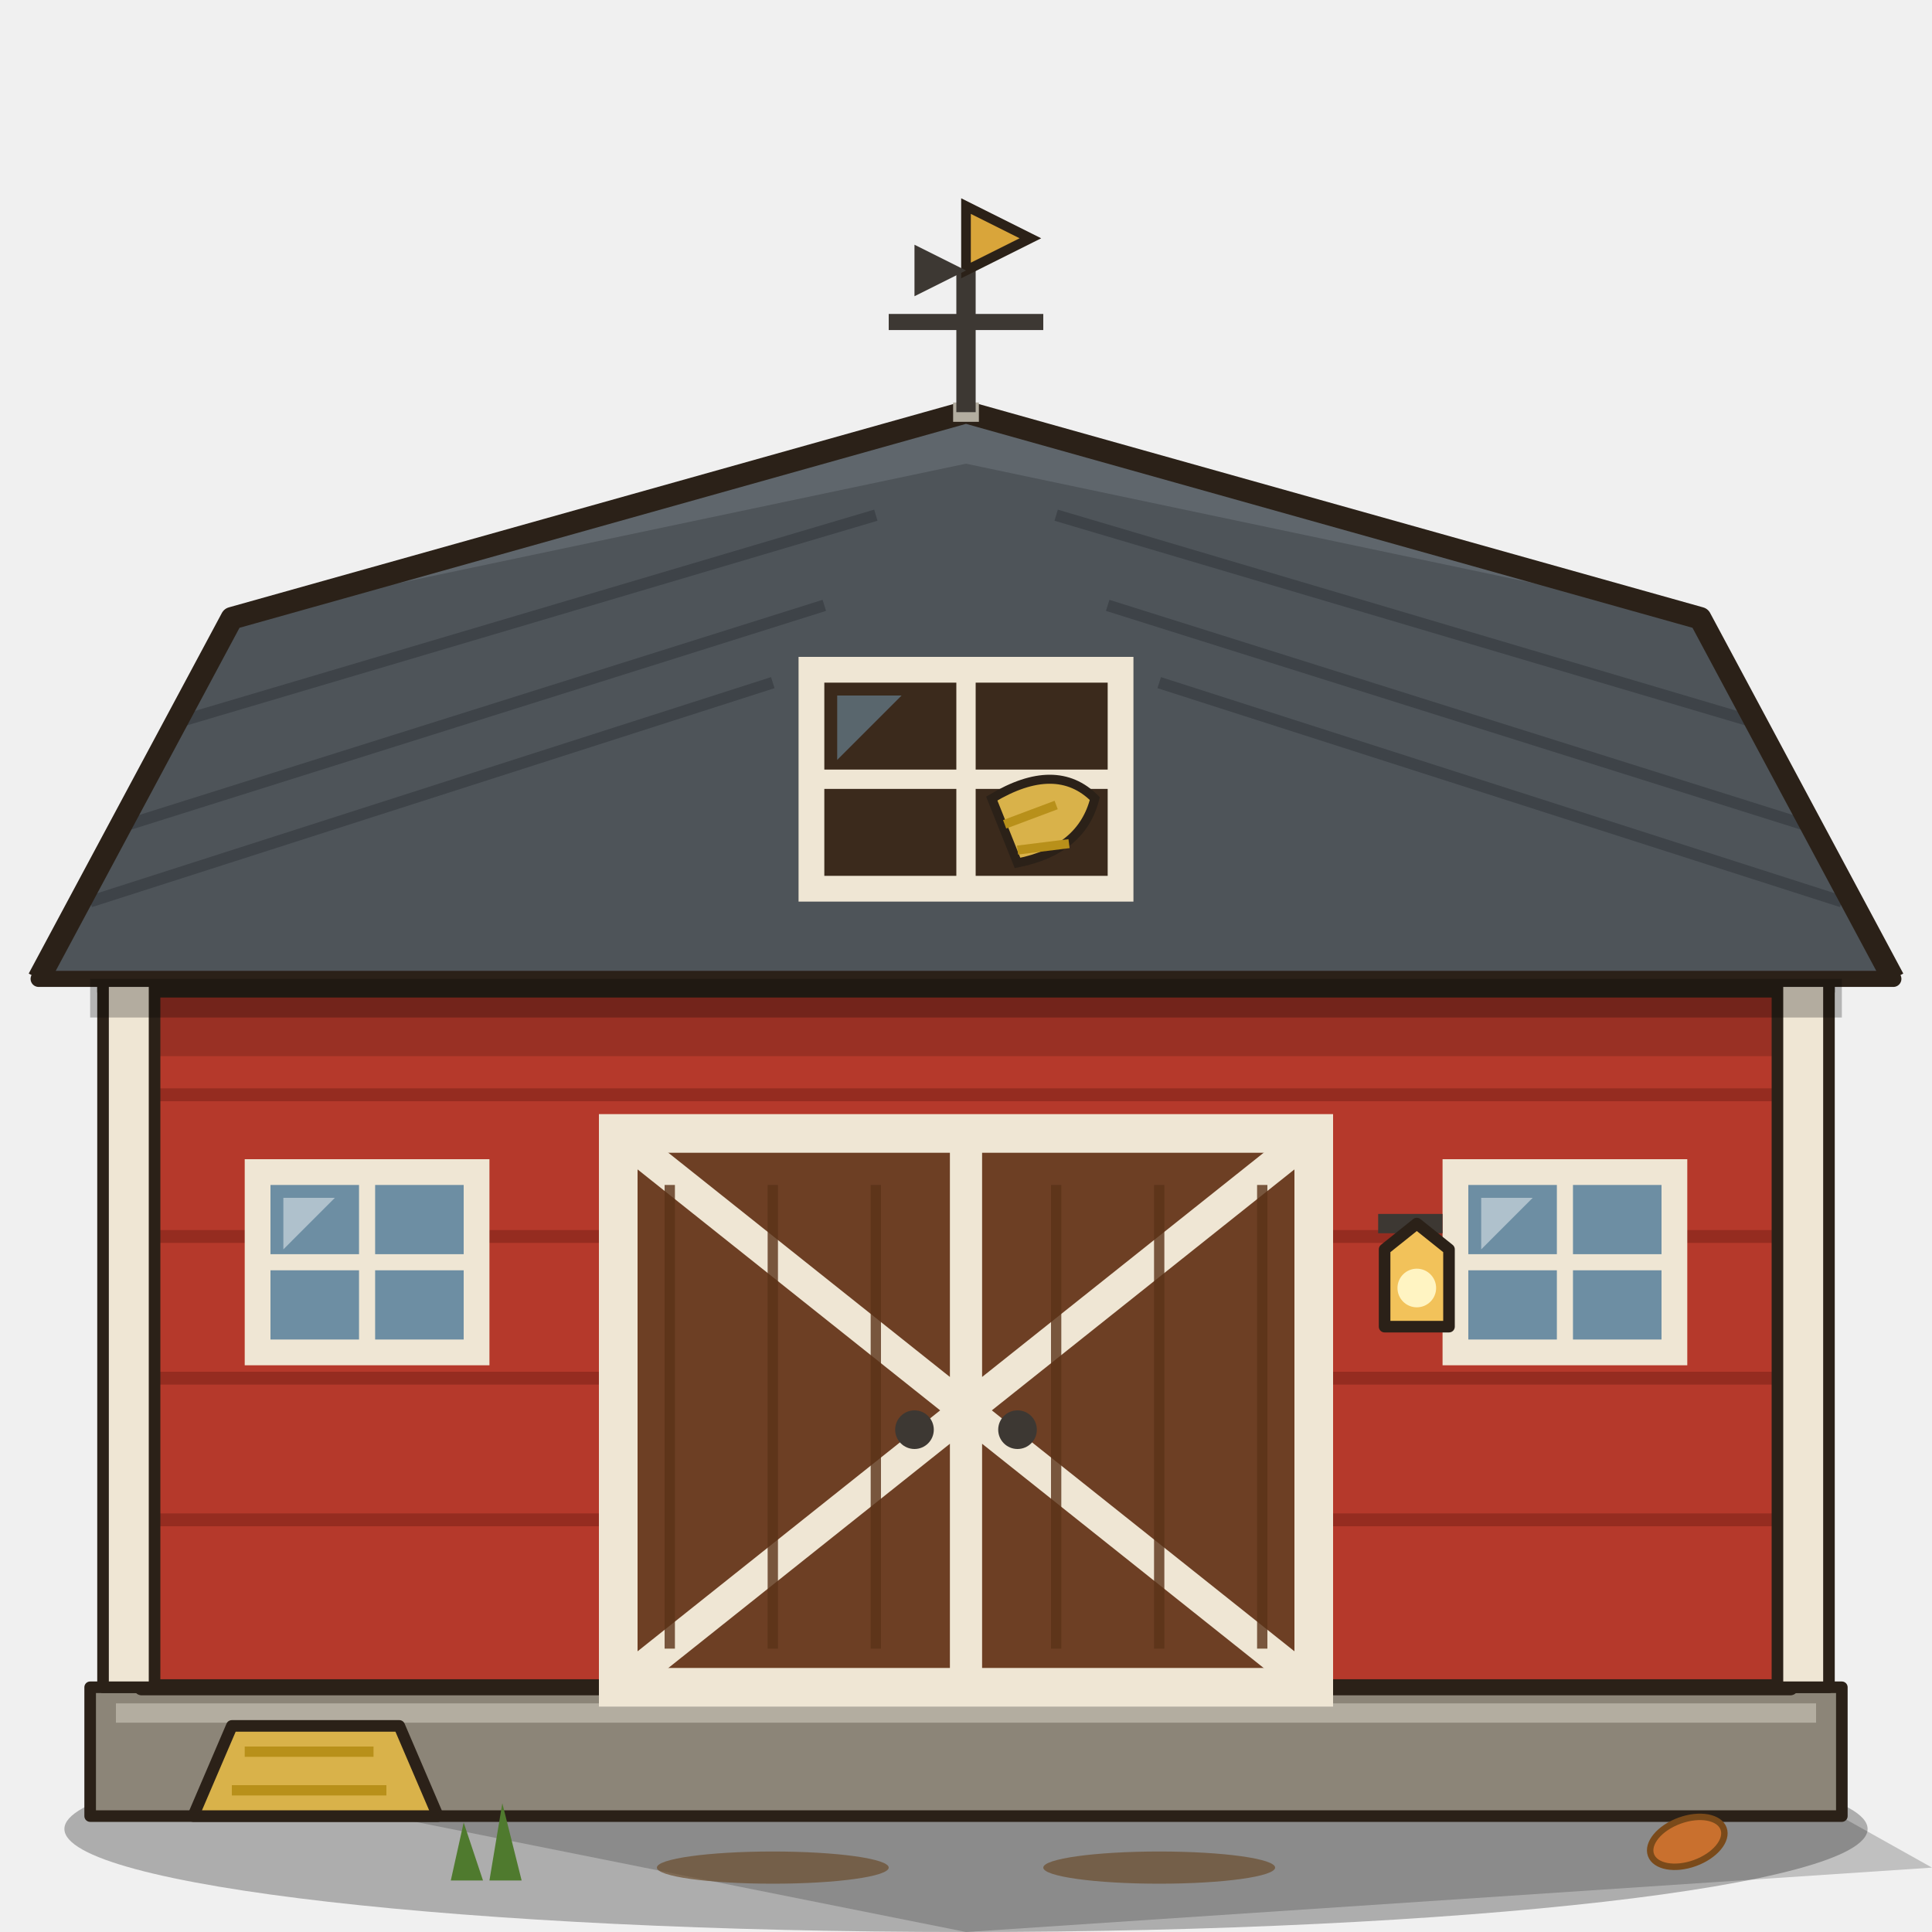
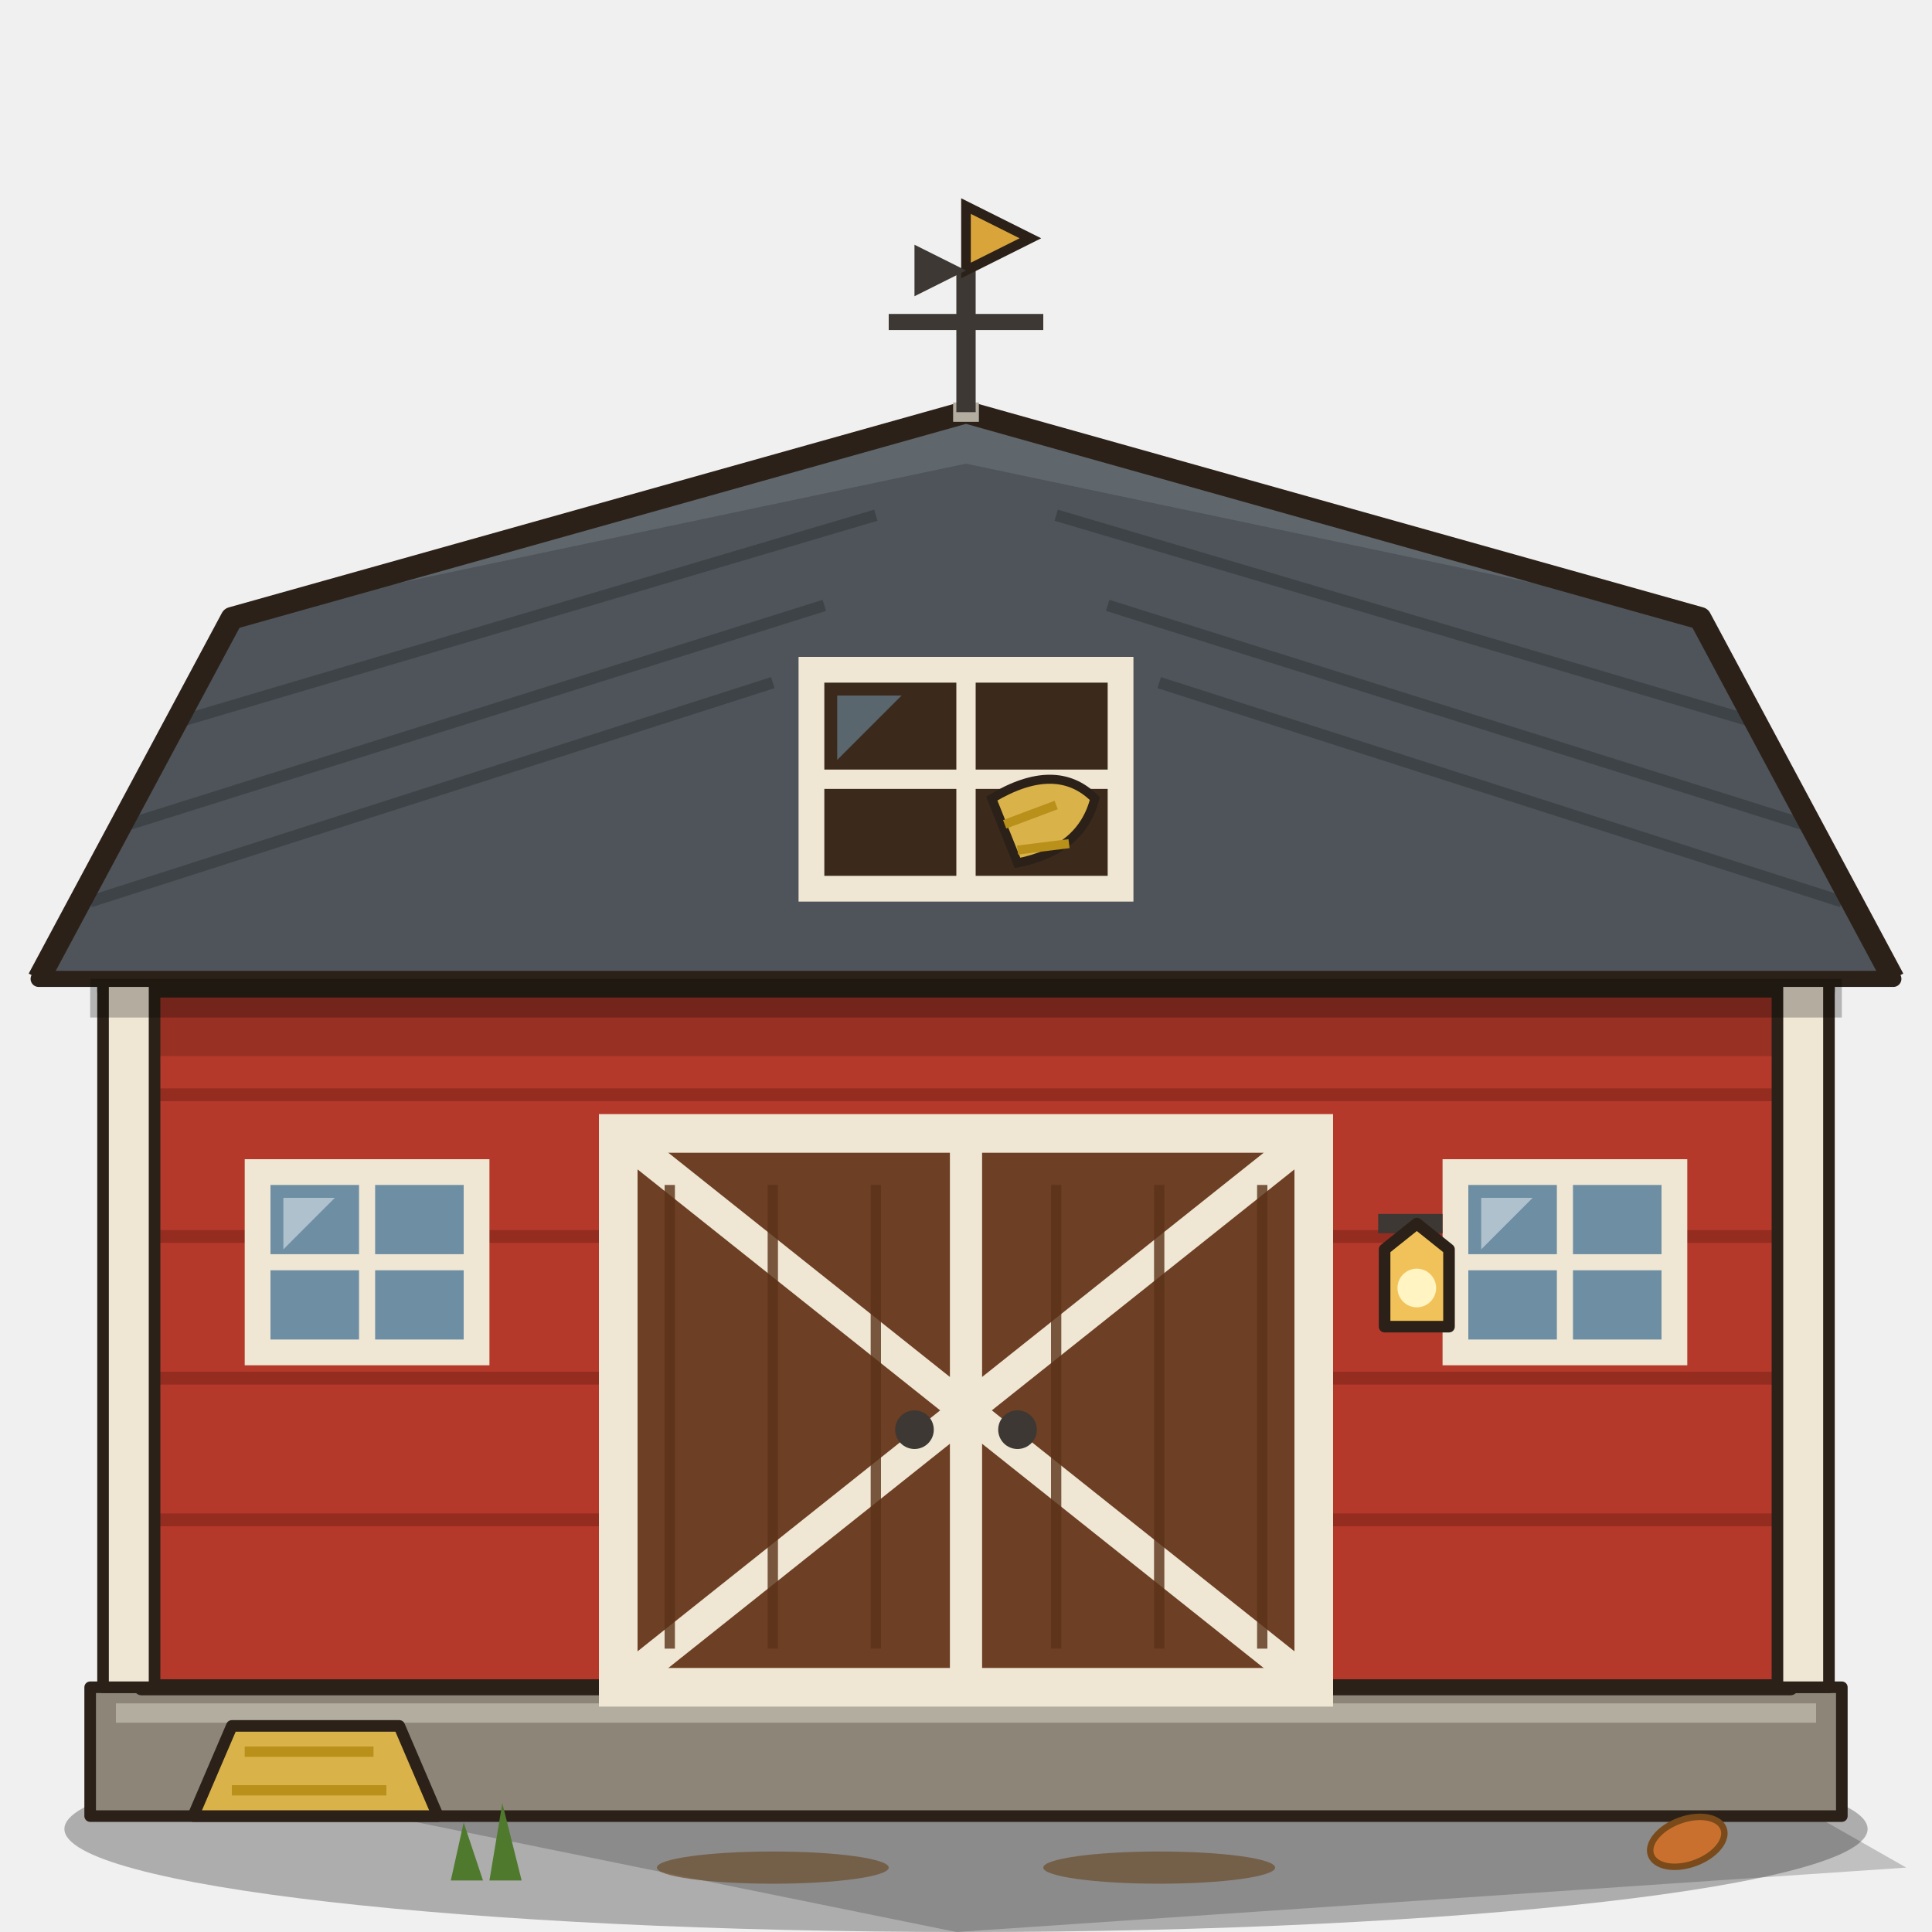
<svg xmlns="http://www.w3.org/2000/svg" width="300" height="300" viewBox="0 0 300 300">
  <defs>
    <style>.o{stroke:#2b2118;stroke-width:2.5;stroke-linejoin:round;stroke-linecap:round}.i{stroke:#2b2118;stroke-width:1.8;stroke-linejoin:round}</style>
  </defs>
-   <path d="M60,282 L250,262 L300,290 L150,300 Z" fill="#000" opacity=".2" />
+   <path d="M60,282 L246.8,262 L296,290 L148.5,300 Z" fill="#000" opacity=".2" />
  <ellipse cx="150" cy="284" rx="140" ry="16" fill="#000" opacity=".28" />
  <path class="i" d="M14,262 h272 v20 h-272z" fill="#8c8578" />
  <path d="M18,266 h264" stroke="#b3ada0" stroke-width="3" />
  <path class="o" d="M22,150 h256 v112 h-256z" fill="#b5392b" />
  <g stroke="#8f2a1e" stroke-width="2" opacity=".85">
    <path d="M22,170 h256 M22,192 h256 M22,214 h256 M22,236 h256" />
  </g>
  <path d="M22,150 h256 v14 h-256z" fill="#000" opacity=".16" />
  <g class="i" fill="#efe6d4">
    <rect x="16" y="146" width="268" height="8" />
    <rect x="16" y="150" width="8" height="112" />
    <rect x="276" y="150" width="8" height="112" />
  </g>
  <path class="o" d="M6,152 L36,96 L150,64 L264,96 L294,152 Z" fill="#4e5459" />
  <path d="M36,96 L150,64 L264,96 L150,72 Z" fill="#5f666c" />
  <g stroke="#3a3f44" stroke-width="1.8" opacity=".8">
    <path d="M20,128 L128,94 M28,112 L136,80 M172,94 L280,128 M164,80 L272,112 M14,140 L120,106 M180,106 L286,140" />
  </g>
  <path d="M6,152 L36,96 L150,64 L264,96 L294,152" fill="none" stroke="#2b2118" stroke-width="3.5" stroke-linejoin="round" />
  <path d="M148,64 l4,0" stroke="#b3ada0" stroke-width="3" />
  <path d="M14,152 h272 v6 h-272z" fill="#000" opacity=".25" />
  <path class="i" d="M126,104 h48 v34 h-48z" fill="#3b2a1c" />
  <path d="M126,104 h48 v34 h-48z" fill="none" stroke="#efe6d4" stroke-width="4" />
  <path d="M150,104 v34 M126,121 h48" stroke="#efe6d4" stroke-width="3" />
  <path d="M130,108 l10,0 l-10,10z" fill="#6d8ea3" opacity=".6" />
  <path d="M154,124 q10,-6 16,0 q-2,8 -12,10z" fill="#d9b24a" stroke="#2b2118" stroke-width="1.4" />
  <path d="M156,128 l8,-3 M158,132 l8,-1" stroke="#b8901a" stroke-width="1.4" />
  <path class="o" d="M96,176 h108 v86 h-108z" fill="#6d3f24" />
  <path d="M96,176 h108 v86 h-108z" fill="none" stroke="#efe6d4" stroke-width="6" />
  <path d="M96,176 L204,262 M204,176 L96,262 M150,176 v86" stroke="#efe6d4" stroke-width="5" />
  <path d="M104,184 v72 M120,184 v72 M136,184 v72 M164,184 v72 M180,184 v72 M196,184 v72" stroke="#5a3218" stroke-width="1.6" opacity=".8" />
  <circle cx="142" cy="222" r="3" fill="#3d3833" />
  <circle cx="158" cy="222" r="3" fill="#3d3833" />
  <g>
    <rect class="i" x="40" y="182" width="34" height="28" fill="#6d8ea3" />
    <path d="M40,182 h34 v28 h-34z" fill="none" stroke="#efe6d4" stroke-width="4" />
    <path d="M57,182 v28 M40,196 h34" stroke="#efe6d4" stroke-width="2.5" />
    <path d="M44,186 l8,0 l-8,8z" fill="#fff" opacity=".45" />
  </g>
  <g>
    <rect class="i" x="226" y="182" width="34" height="28" fill="#6d8ea3" />
    <path d="M226,182 h34 v28 h-34z" fill="none" stroke="#efe6d4" stroke-width="4" />
    <path d="M243,182 v28 M226,196 h34" stroke="#efe6d4" stroke-width="2.5" />
    <path d="M230,186 l8,0 l-8,8z" fill="#fff" opacity=".45" />
  </g>
  <path d="M214,190 h10" stroke="#3d3833" stroke-width="3" />
  <path class="i" d="M220,190 l-5,4 v12 h10 v-12z" fill="#f2c25a" />
  <circle cx="220" cy="200" r="3" fill="#fff4c2" />
  <path d="M150,64 v-22" stroke="#3d3833" stroke-width="3" />
  <path d="M138,50 h24" stroke="#3d3833" stroke-width="2.5" />
  <path d="M150,42 l10,-5 l-10,-5z" fill="#d9a53a" stroke="#2b2118" stroke-width="1.5" />
  <path d="M150,42 l-8,-4 v8z" fill="#3d3833" />
  <path class="i" d="M30,282 l6,-14 h26 l6,14z" fill="#d9b24a" />
  <path d="M38,272 h20 M36,278 h24" stroke="#b8901a" stroke-width="1.6" />
  <g fill="#6b4d2e" opacity=".7">
    <ellipse cx="120" cy="290" rx="18" ry="2.5" />
    <ellipse cx="180" cy="290" rx="18" ry="2.5" />
  </g>
  <g fill="#c9702e" stroke="#7a4a1a" stroke-width="1">
    <ellipse cx="262" cy="286" rx="6" ry="3.5" transform="rotate(-20 262 286)" />
  </g>
  <path d="M70,292 l2,-9 l3,9z M76,292 l2,-12 l3,12z" fill="#4f7a2e" />
</svg>
